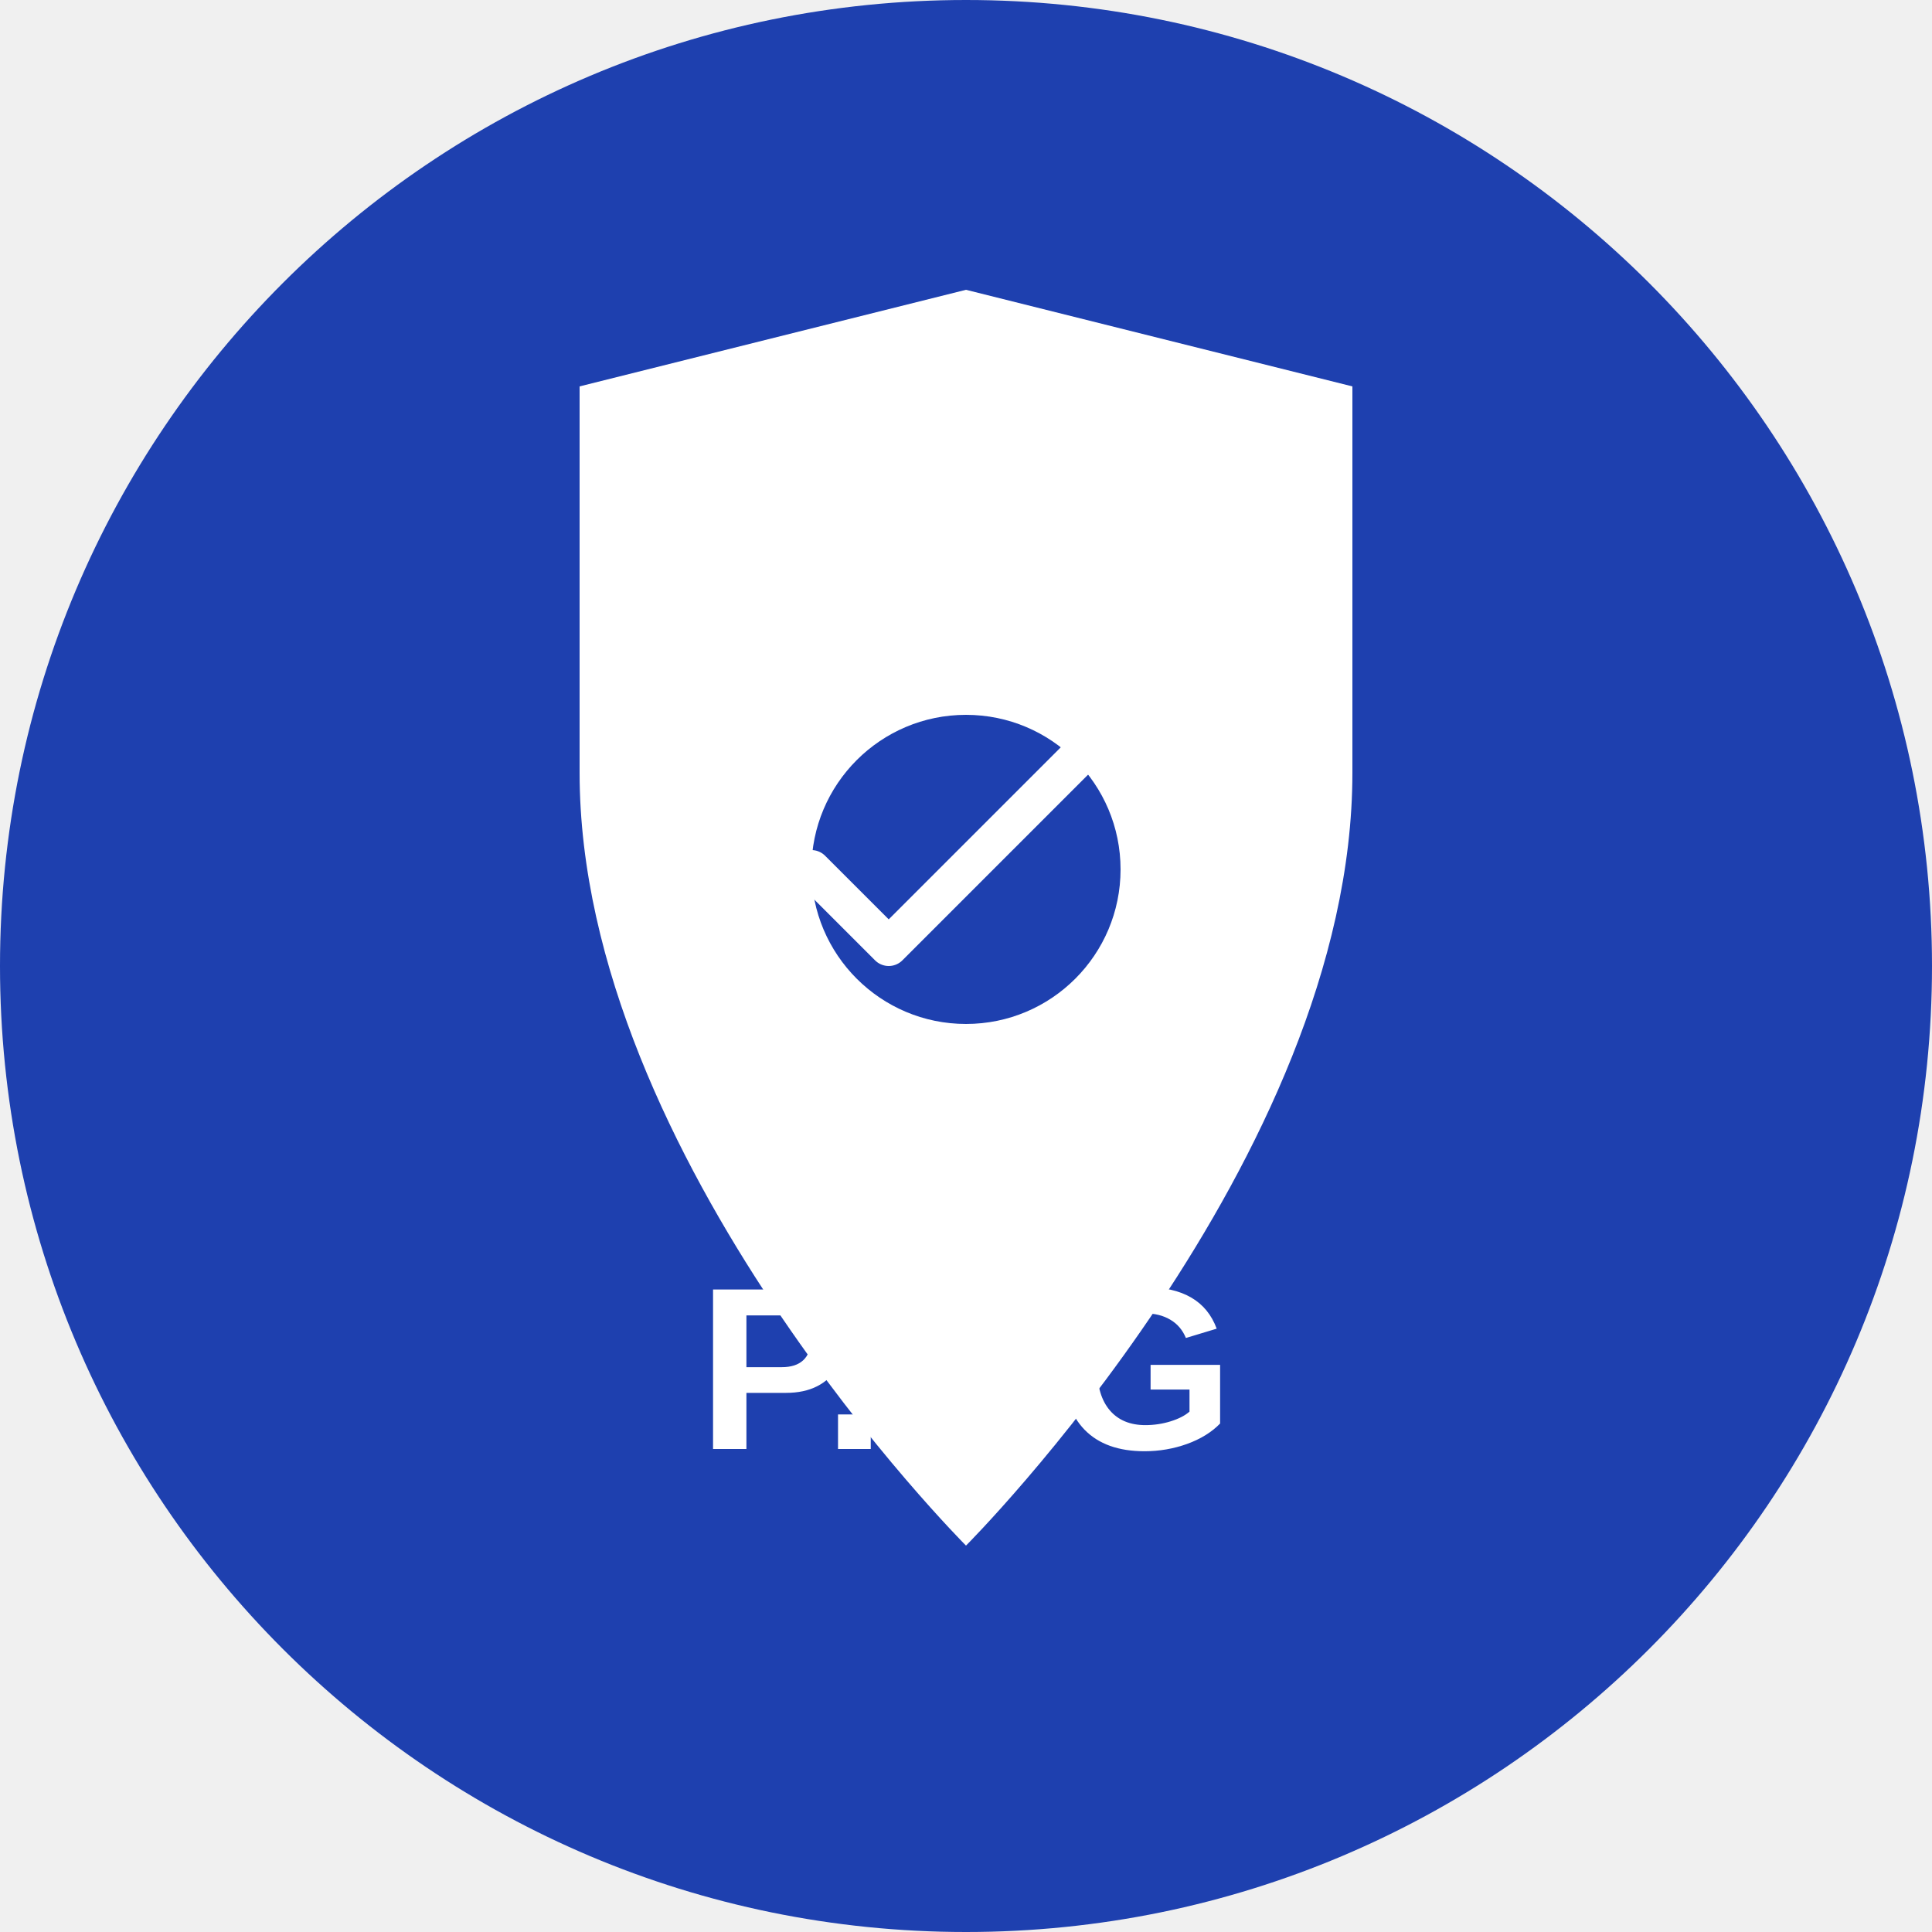
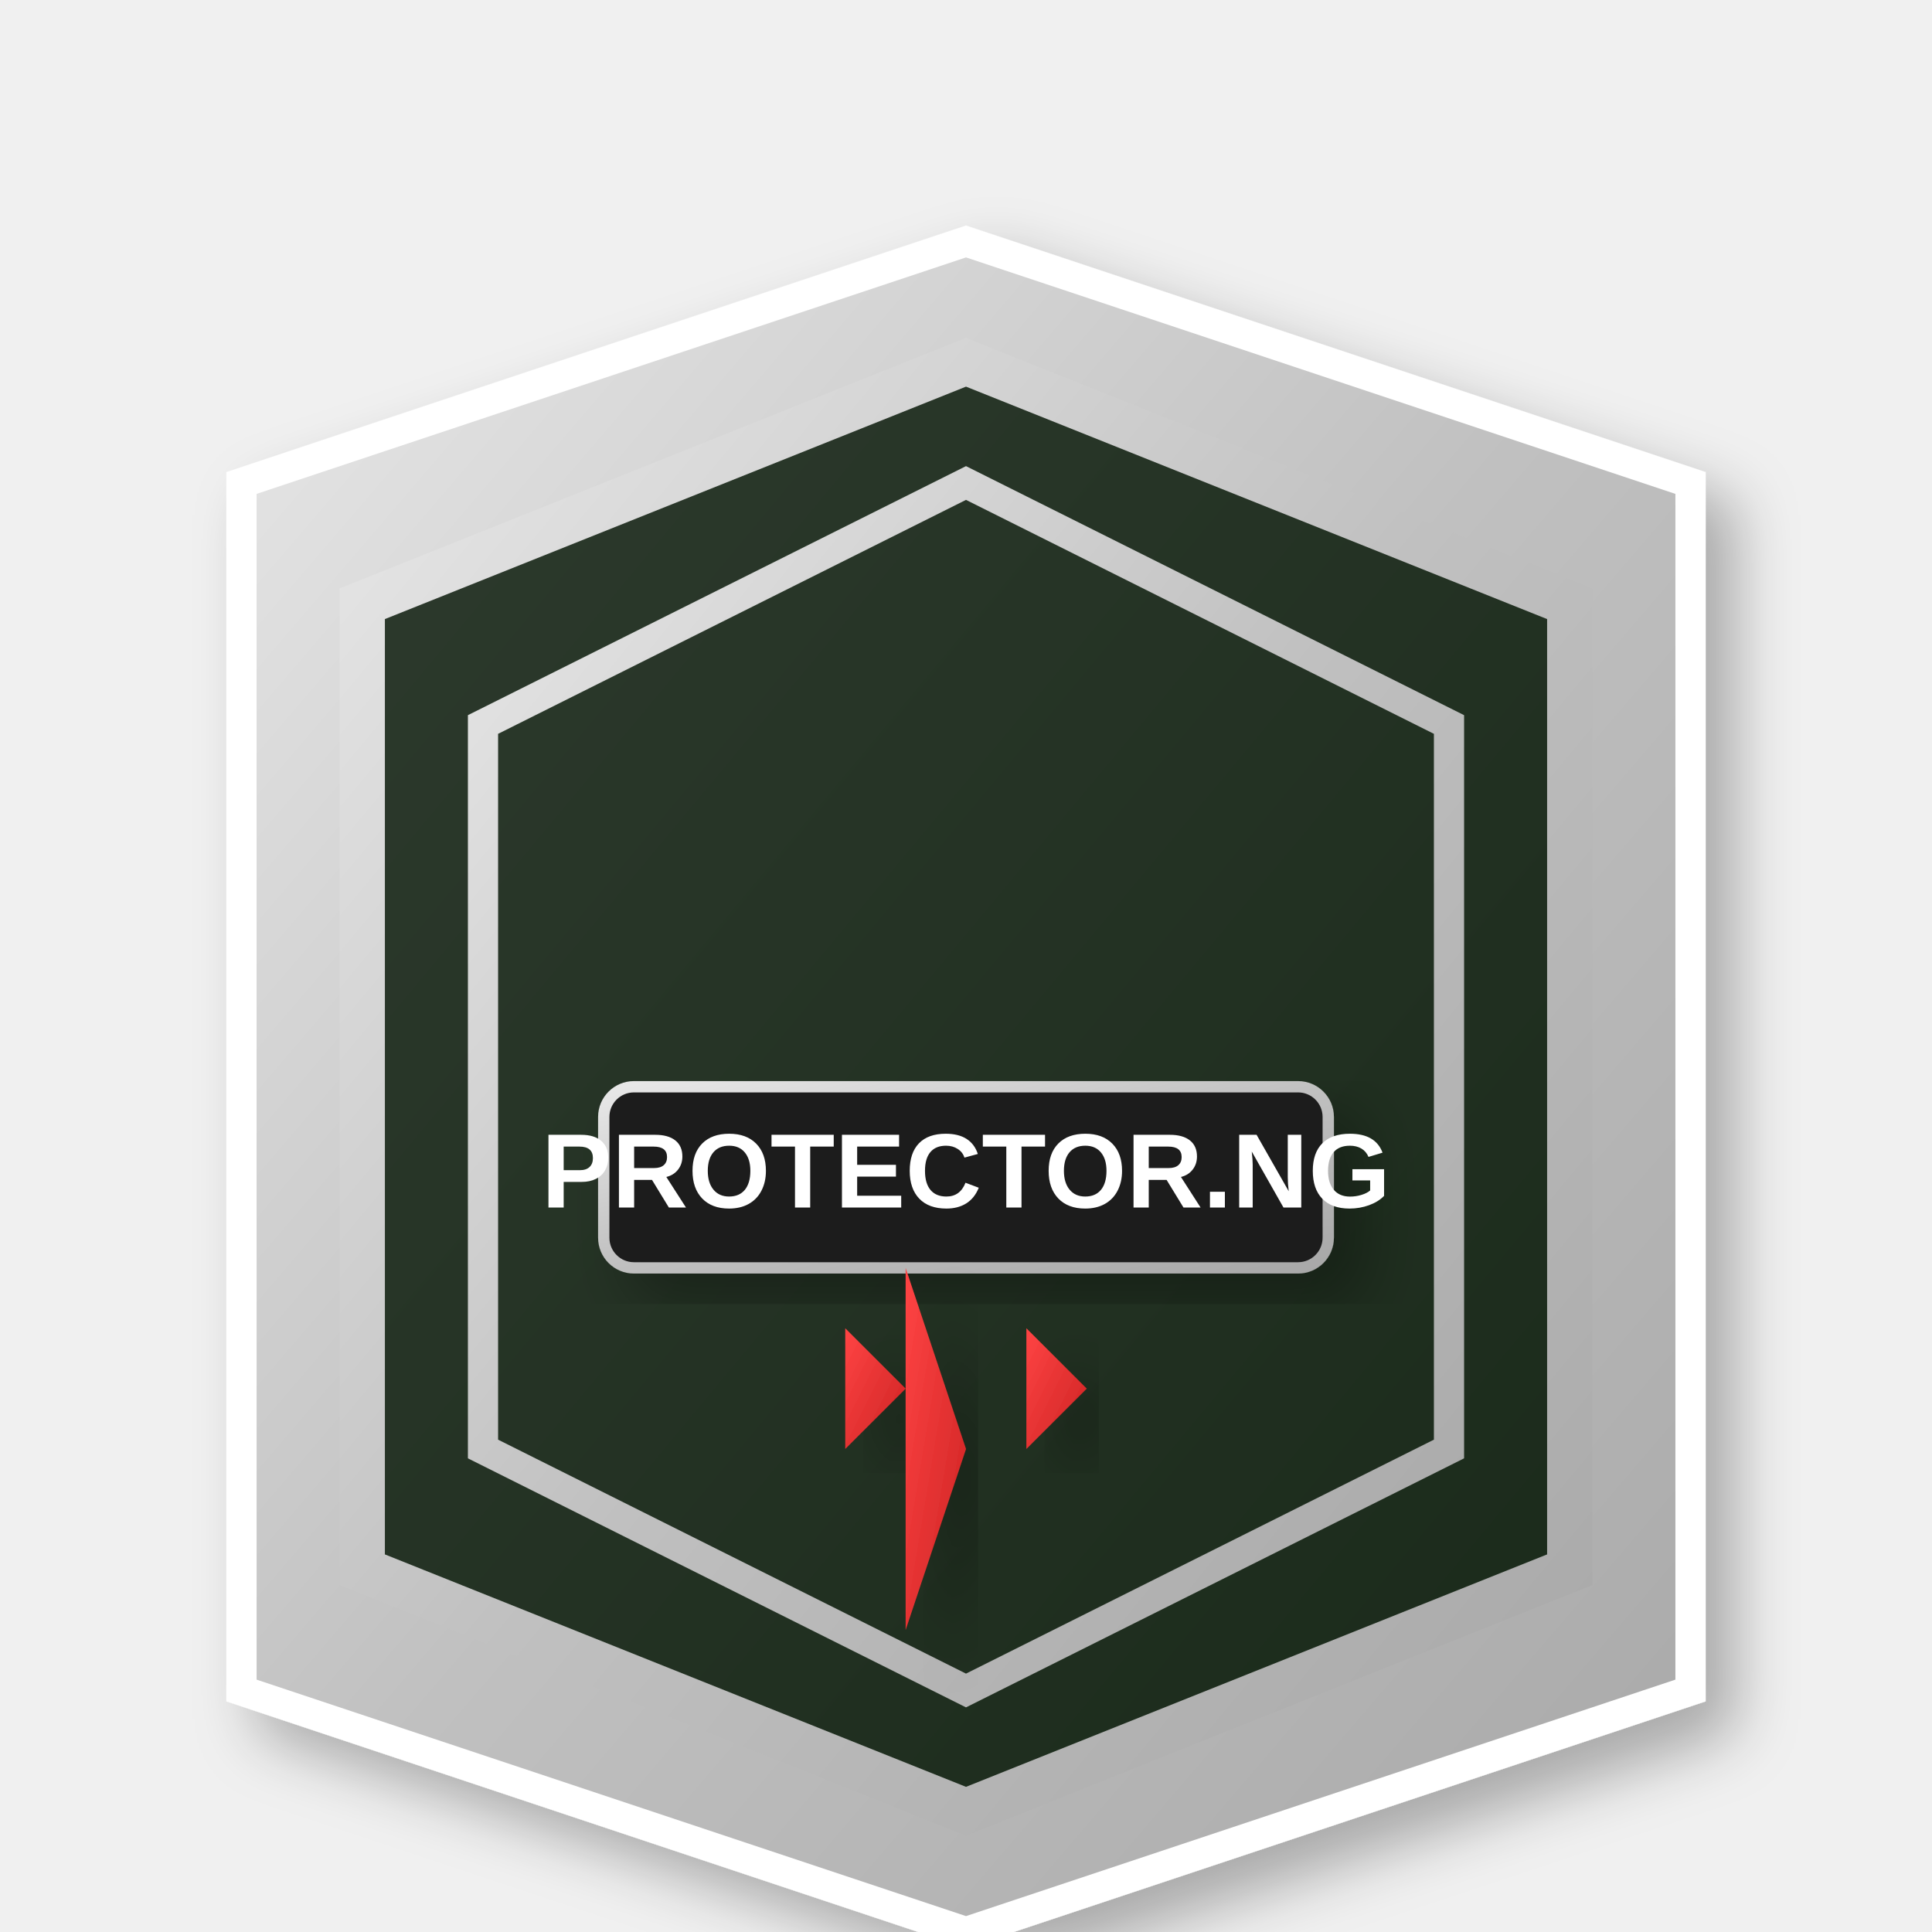
- <svg xmlns="http://www.w3.org/2000/svg" width="512" height="512" viewBox="0 0 512 512" fill="none">
-   <circle cx="256" cy="256" r="256" fill="#1e40af" />
-   <path d="M153.6 102.4 L256 76.8 L358.4 102.4 L358.4 204.8 C358.4 307.2 256 409.6 256 409.6 C256 409.6 153.6 307.2 153.6 204.8 Z" fill="white" />
-   <circle cx="256" cy="230.4" r="40.96" fill="#1e40af" />
-   <path d="M215.04 230.4 L235.52 250.88 L296.96 189.44" stroke="white" stroke-width="10.24" fill="none" stroke-linecap="round" stroke-linejoin="round" />
-   <text x="256" y="384" text-anchor="middle" fill="white" font-family="Arial, sans-serif" font-size="61.44" font-weight="bold">P.NG</text>
+ <svg xmlns="http://www.w3.org/2000/svg" width="512" height="512" viewBox="0 0 512 512">
+   <defs>
+     <linearGradient id="metallicBorder" x1="0%" y1="0%" x2="100%" y2="100%">
+       <stop offset="0%" style="stop-color:#e8e8e8;stop-opacity:1" />
+       <stop offset="50%" style="stop-color:#c0c0c0;stop-opacity:1" />
+       <stop offset="100%" style="stop-color:#a8a8a8;stop-opacity:1" />
+     </linearGradient>
+     <linearGradient id="oliveGreen" x1="0%" y1="0%" x2="100%" y2="100%">
+       <stop offset="0%" style="stop-color:#2d3a2d;stop-opacity:1" />
+       <stop offset="100%" style="stop-color:#1a2a1a;stop-opacity:1" />
+     </linearGradient>
+     <linearGradient id="redChevron" x1="0%" y1="0%" x2="100%" y2="100%">
+       <stop offset="0%" style="stop-color:#ff4444;stop-opacity:1" />
+       <stop offset="100%" style="stop-color:#cc2222;stop-opacity:1" />
+     </linearGradient>
+     <filter id="dropshadow" x="-20%" y="-20%" width="140%" height="140%">
+       <feDropShadow dx="8" dy="8" stdDeviation="8" flood-color="#000000" flood-opacity="0.3" />
+     </filter>
+   </defs>
+   <path d="M 64 128             L 256 64             L 448 128             L 448 448             L 256 512             L 64 448             Z" fill="url(#metallicBorder)" stroke="#ffffff" stroke-width="8" filter="url(#dropshadow)" />
+   <path d="M 96 160             L 256 96             L 416 160             L 416 416             L 256 480             L 96 416             Z" fill="url(#oliveGreen)" stroke="url(#metallicBorder)" stroke-width="12" />
+   <path d="M 128 192             L 256 128             L 384 192             L 384 384             L 256 448             L 128 384             Z" fill="none" stroke="url(#metallicBorder)" stroke-width="8" />
+   <rect x="160" y="288" width="192" height="48" rx="8" fill="#1a1a1a" stroke="url(#metallicBorder)" stroke-width="3" filter="url(#dropshadow)" />
+   <text x="256" y="320" font-family="Arial, sans-serif" font-size="28" font-weight="bold" text-anchor="middle" fill="white">PROTECTOR.NG</text>
+   <path d="M 224 352 L 240 368 L 224 384 Z" fill="url(#redChevron)" filter="url(#dropshadow)" />
+   <path d="M 240 336 L 256 384 L 240 432 Z" fill="url(#redChevron)" filter="url(#dropshadow)" />
+   <path d="M 272 352 L 288 368 L 272 384 Z" fill="url(#redChevron)" filter="url(#dropshadow)" />
</svg>
